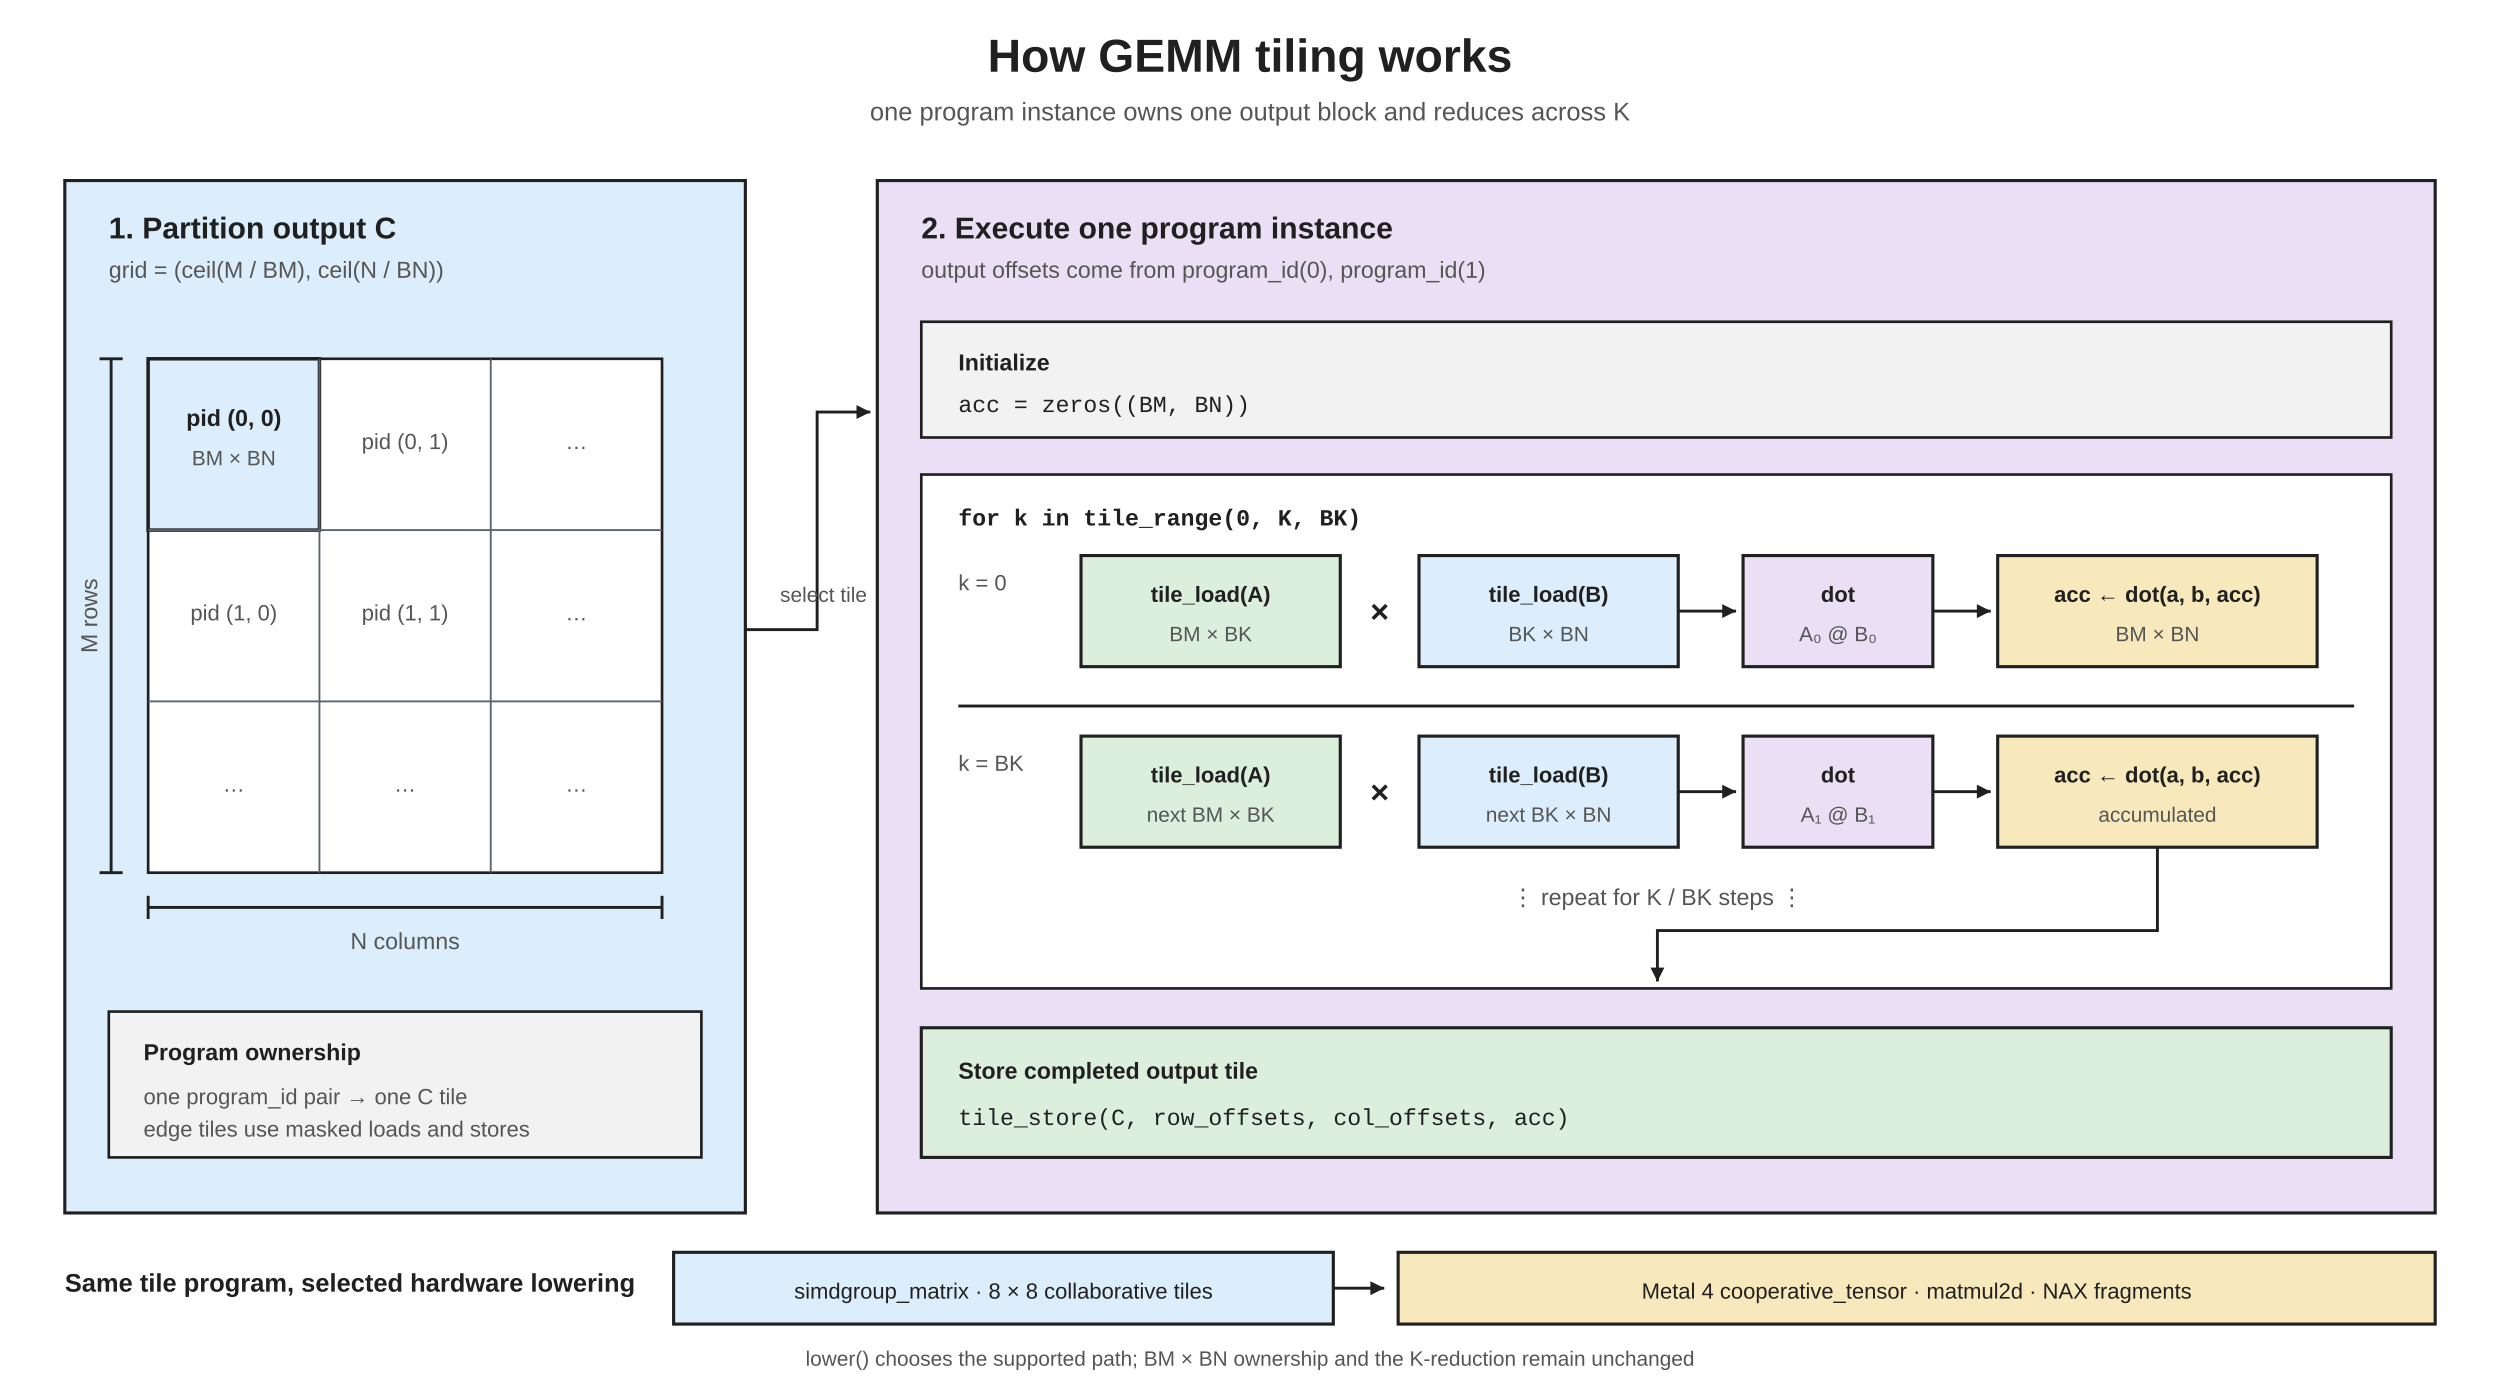
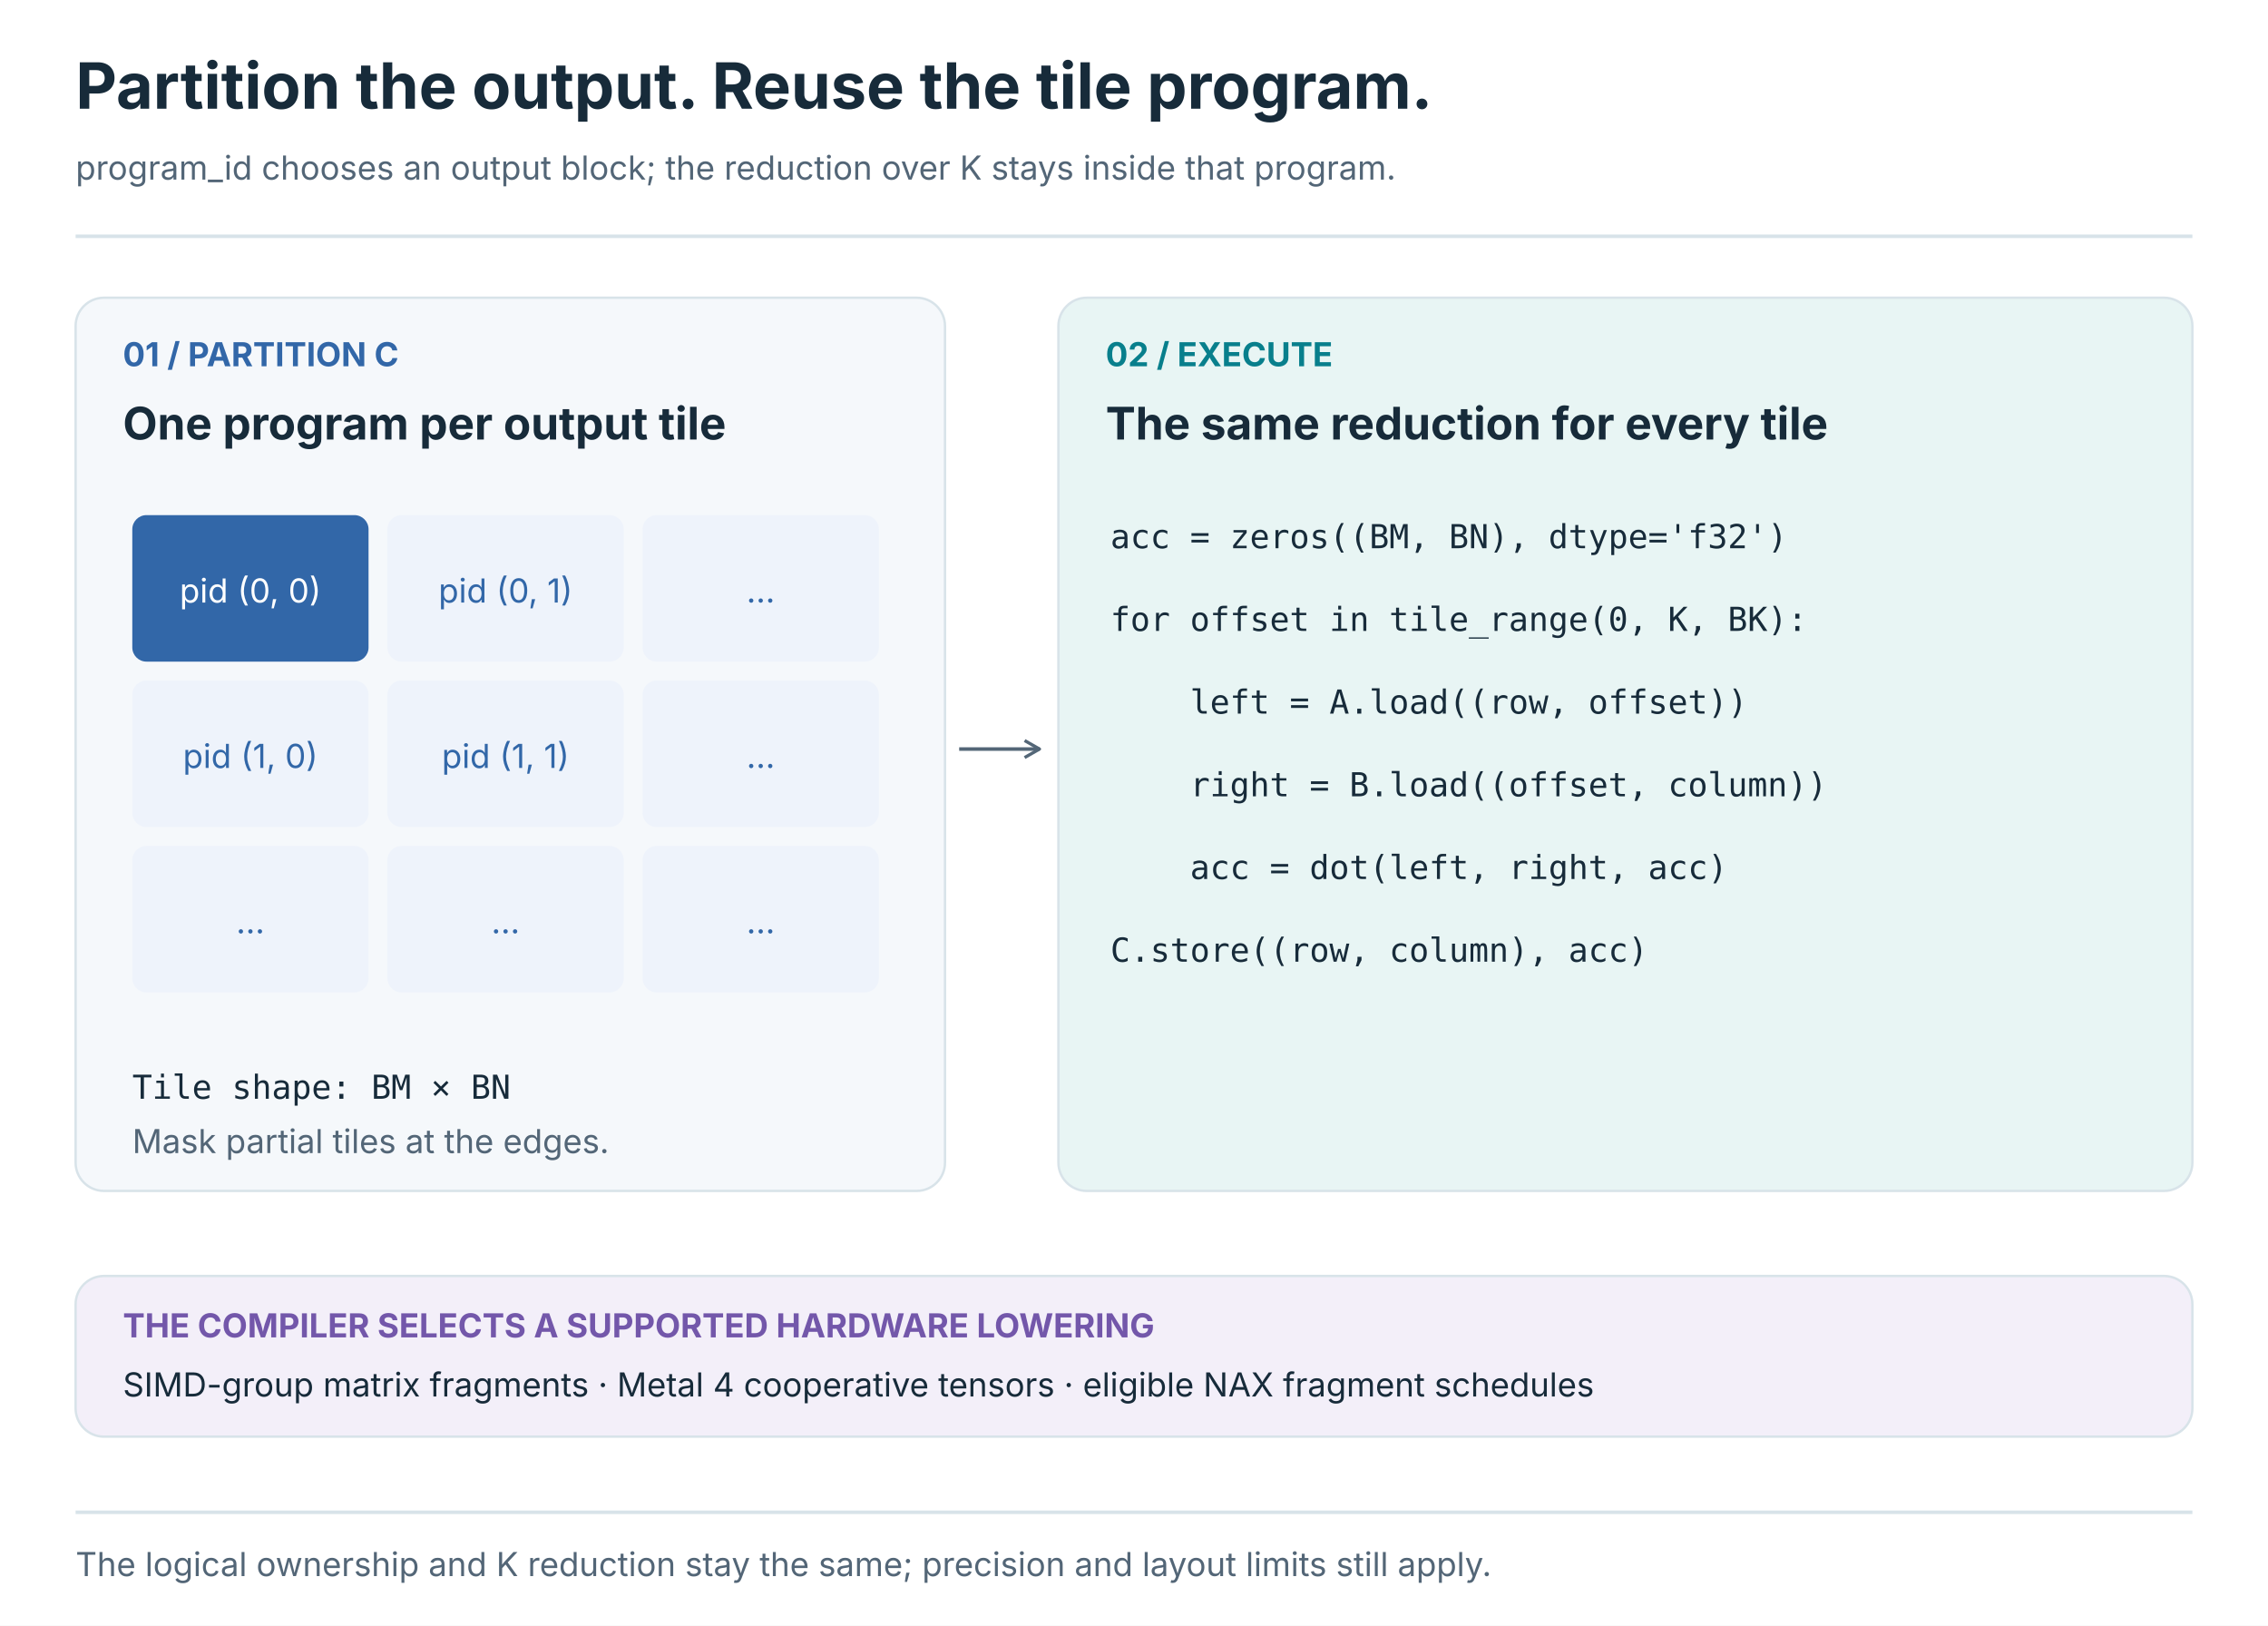
- <svg xmlns="http://www.w3.org/2000/svg" viewBox="0 0 1080 600" role="img" aria-labelledby="title description" font-family="Arial, Helvetica, sans-serif">
+ <svg xmlns="http://www.w3.org/2000/svg" viewBox="0 0 960 688" role="img" aria-labelledby="title description" font-family="Inter, DejaVu Sans, Arial, sans-serif">
  <defs>
-     <marker id="arrow" viewBox="0 0 10 10" refX="8" refY="5" markerWidth="6" markerHeight="6" orient="auto">
-       <path d="M 0 1 L 8 5 L 0 9 z" fill="#202020" />
+     <marker id="arrow" viewBox="0 0 10 10" refX="8" refY="5" markerWidth="6" markerHeight="6" orient="auto-start-reverse">
+       <path d="M1 1L8 5L1 9" fill="none" stroke="#536677" stroke-width="1.5" stroke-linejoin="round" />
    </marker>
-     <style>
-       .panel { stroke: #202020; stroke-width: 1.35; }
-       .box { fill: #ffffff; stroke: #202020; stroke-width: 1.15; }
-       .blue { fill: #dceefb; }
-       .violet { fill: #eadff5; }
-       .amber { fill: #f8e9bd; }
-       .green { fill: #dcefdc; }
-       .gray { fill: #f2f2f2; }
-       .ink { fill: #202020; }
-       .muted { fill: #555555; }
-       .line { fill: none; stroke: #202020; stroke-width: 1.25; }
-       .grid { fill: none; stroke: #59636e; stroke-width: 0.8; }
-       .mono { font-family: 'SFMono-Regular', Consolas, 'Liberation Mono', monospace; }
-     </style>
  </defs>
-   <rect width="1080" height="600" fill="#ffffff" />
-   <text x="540" y="31" text-anchor="middle" class="ink" font-size="20" font-weight="700">How GEMM tiling works</text>
-   <text x="540" y="52" text-anchor="middle" class="muted" font-size="11">one program instance owns one output block and reduces across K</text>
-   <rect x="28" y="78" width="294" height="446" class="panel blue" />
-   <text x="47" y="103" class="ink" font-size="13" font-weight="700">1. Partition output C</text>
-   <text x="47" y="120" class="muted" font-size="10">grid = (ceil(M / BM), ceil(N / BN))</text>
-   <rect x="64" y="155" width="222" height="222" class="box" />
-   <rect x="64" y="155" width="74" height="74" class="blue" stroke="#202020" stroke-width="1.5" />
-   <line x1="138" y1="155" x2="138" y2="377" class="grid" />
-   <line x1="212" y1="155" x2="212" y2="377" class="grid" />
-   <line x1="64" y1="229" x2="286" y2="229" class="grid" />
-   <line x1="64" y1="303" x2="286" y2="303" class="grid" />
-   <text x="101" y="184" text-anchor="middle" class="ink" font-size="10" font-weight="700">pid (0, 0)</text>
-   <text x="101" y="201" text-anchor="middle" class="muted" font-size="9">BM × BN</text>
-   <text x="175" y="194" text-anchor="middle" class="muted" font-size="9.5">pid (0, 1)</text>
-   <text x="249" y="194" text-anchor="middle" class="muted" font-size="9.5">…</text>
-   <text x="101" y="268" text-anchor="middle" class="muted" font-size="9.5">pid (1, 0)</text>
-   <text x="175" y="268" text-anchor="middle" class="muted" font-size="9.5">pid (1, 1)</text>
-   <text x="249" y="268" text-anchor="middle" class="muted" font-size="9.5">…</text>
-   <text x="101" y="342" text-anchor="middle" class="muted" font-size="9.5">…</text>
-   <text x="175" y="342" text-anchor="middle" class="muted" font-size="9.5">…</text>
-   <text x="249" y="342" text-anchor="middle" class="muted" font-size="9.5">…</text>
-   <line x1="64" y1="392" x2="286" y2="392" class="line" />
-   <line x1="64" y1="387" x2="64" y2="397" class="line" />
-   <line x1="286" y1="387" x2="286" y2="397" class="line" />
-   <text x="175" y="410" text-anchor="middle" class="muted" font-size="10">N columns</text>
-   <line x1="48" y1="155" x2="48" y2="377" class="line" />
-   <line x1="43" y1="155" x2="53" y2="155" class="line" />
-   <line x1="43" y1="377" x2="53" y2="377" class="line" />
-   <text x="42" y="266" text-anchor="middle" class="muted" font-size="10" transform="rotate(-90 42 266)">M rows</text>
-   <rect x="47" y="437" width="256" height="63" class="box gray" />
-   <text x="62" y="458" class="ink" font-size="10" font-weight="700">Program ownership</text>
-   <text x="62" y="477" class="muted" font-size="9.5">one program_id pair → one C tile</text>
-   <text x="62" y="491" class="muted" font-size="9.5">edge tiles use masked loads and stores</text>
-   <path d="M 322 272 H 353 V 178 H 376" class="line" marker-end="url(#arrow)" />
-   <text x="337" y="260" class="muted" font-size="9">select tile</text>
-   <rect x="379" y="78" width="673" height="446" class="panel violet" />
-   <text x="398" y="103" class="ink" font-size="13" font-weight="700">2. Execute one program instance</text>
-   <text x="398" y="120" class="muted" font-size="10">output offsets come from program_id(0), program_id(1)</text>
-   <rect x="398" y="139" width="635" height="50" class="box gray" />
-   <text x="414" y="160" class="ink" font-size="10" font-weight="700">Initialize</text>
-   <text x="414" y="178" class="ink mono" font-size="10">acc = zeros((BM, BN))</text>
-   <rect x="398" y="205" width="635" height="222" class="box" />
-   <text x="414" y="227" class="ink mono" font-size="10" font-weight="700">for k in tile_range(0, K, BK)</text>
-   <text x="414" y="255" class="muted" font-size="9.5">k = 0</text>
-   <rect x="467" y="240" width="112" height="48" class="panel green" />
-   <text x="523" y="260" text-anchor="middle" class="ink" font-size="9.5" font-weight="700">tile_load(A)</text>
-   <text x="523" y="277" text-anchor="middle" class="muted" font-size="9">BM × BK</text>
-   <text x="596" y="269" text-anchor="middle" class="ink" font-size="14" font-weight="700">×</text>
-   <rect x="613" y="240" width="112" height="48" class="panel blue" />
-   <text x="669" y="260" text-anchor="middle" class="ink" font-size="9.5" font-weight="700">tile_load(B)</text>
-   <text x="669" y="277" text-anchor="middle" class="muted" font-size="9">BK × BN</text>
-   <line x1="725" y1="264" x2="750" y2="264" class="line" marker-end="url(#arrow)" />
-   <rect x="753" y="240" width="82" height="48" class="panel violet" />
-   <text x="794" y="260" text-anchor="middle" class="ink" font-size="9.5" font-weight="700">dot</text>
-   <text x="794" y="277" text-anchor="middle" class="muted" font-size="9">A₀ @ B₀</text>
-   <line x1="835" y1="264" x2="860" y2="264" class="line" marker-end="url(#arrow)" />
-   <rect x="863" y="240" width="138" height="48" class="panel amber" />
-   <text x="932" y="260" text-anchor="middle" class="ink" font-size="9.5" font-weight="700">acc ← dot(a, b, acc)</text>
-   <text x="932" y="277" text-anchor="middle" class="muted" font-size="9">BM × BN</text>
-   <line x1="414" y1="305" x2="1017" y2="305" class="line" stroke-width="0.75" />
-   <text x="414" y="333" class="muted" font-size="9.5">k = BK</text>
-   <rect x="467" y="318" width="112" height="48" class="panel green" />
-   <text x="523" y="338" text-anchor="middle" class="ink" font-size="9.5" font-weight="700">tile_load(A)</text>
-   <text x="523" y="355" text-anchor="middle" class="muted" font-size="9">next BM × BK</text>
-   <text x="596" y="347" text-anchor="middle" class="ink" font-size="14" font-weight="700">×</text>
-   <rect x="613" y="318" width="112" height="48" class="panel blue" />
-   <text x="669" y="338" text-anchor="middle" class="ink" font-size="9.5" font-weight="700">tile_load(B)</text>
-   <text x="669" y="355" text-anchor="middle" class="muted" font-size="9">next BK × BN</text>
-   <line x1="725" y1="342" x2="750" y2="342" class="line" marker-end="url(#arrow)" />
-   <rect x="753" y="318" width="82" height="48" class="panel violet" />
-   <text x="794" y="338" text-anchor="middle" class="ink" font-size="9.5" font-weight="700">dot</text>
-   <text x="794" y="355" text-anchor="middle" class="muted" font-size="9">A₁ @ B₁</text>
-   <line x1="835" y1="342" x2="860" y2="342" class="line" marker-end="url(#arrow)" />
-   <rect x="863" y="318" width="138" height="48" class="panel amber" />
-   <text x="932" y="338" text-anchor="middle" class="ink" font-size="9.5" font-weight="700">acc ← dot(a, b, acc)</text>
-   <text x="932" y="355" text-anchor="middle" class="muted" font-size="9">accumulated</text>
-   <text x="716" y="391" text-anchor="middle" class="muted" font-size="10">⋮  repeat for K / BK steps  ⋮</text>
-   <path d="M 932 366 V 402 H 716 V 424" class="line" marker-end="url(#arrow)" />
-   <rect x="398" y="444" width="635" height="56" class="panel green" />
-   <text x="414" y="466" class="ink" font-size="10" font-weight="700">Store completed output tile</text>
-   <text x="414" y="486" class="ink mono" font-size="10">tile_store(C, row_offsets, col_offsets, acc)</text>
-   <text x="28" y="558" class="ink" font-size="11" font-weight="700">Same tile program, selected hardware lowering</text>
-   <rect x="291" y="541" width="285" height="31" class="panel blue" />
-   <rect x="604" y="541" width="448" height="31" class="panel amber" />
-   <text x="433.5" y="561" text-anchor="middle" class="ink" font-size="9.5">simdgroup_matrix · 8 × 8 collaborative tiles</text>
-   <text x="828" y="561" text-anchor="middle" class="ink" font-size="9.5">Metal 4 cooperative_tensor · matmul2d · NAX fragments</text>
-   <line x1="576" y1="556.5" x2="598" y2="556.5" class="line" marker-end="url(#arrow)" />
-   <text x="540" y="590" text-anchor="middle" class="muted" font-size="9">lower() chooses the supported path; BM × BN ownership and the K-reduction remain unchanged</text>
+   <rect x="0" y="0" width="960" height="688" rx="0" fill="#ffffff" stroke="none" stroke-width="1" />
+   <text x="32" y="46" font-size="27" font-weight="650" fill="#172b3a" text-anchor="start">Partition the output. Reuse the tile program.</text>
+   <text x="32" y="76" font-size="14" font-weight="400" fill="#536677" text-anchor="start">program_id chooses an output block; the reduction over K stays inside that program.</text>
+   <line x1="32" y1="100" x2="928" y2="100" stroke="#d8e3e9" stroke-width="1.5" />
+   <rect x="32" y="126" width="368" height="378" rx="12" fill="#f5f8fb" stroke="#d8e3e9" stroke-width="1" />
+   <text x="52" y="155" font-size="14" font-weight="650" fill="#3267a8" text-anchor="start">01 / PARTITION C</text>
+   <text x="52" y="186" font-size="19" font-weight="650" fill="#172b3a" text-anchor="start">One program per output tile</text>
+   <rect x="56" y="218" width="100" height="62" rx="6" fill="#3267a8" stroke="none" stroke-width="1" />
+   <text x="106" y="255" font-size="14" font-weight="400" fill="#ffffff" text-anchor="middle">pid (0, 0)</text>
+   <rect x="164" y="218" width="100" height="62" rx="6" fill="#eef3fb" stroke="none" stroke-width="1" />
+   <text x="214" y="255" font-size="14" font-weight="400" fill="#3267a8" text-anchor="middle">pid (0, 1)</text>
+   <rect x="272" y="218" width="100" height="62" rx="6" fill="#eef3fb" stroke="none" stroke-width="1" />
+   <text x="322" y="255" font-size="14" font-weight="400" fill="#3267a8" text-anchor="middle">…</text>
+   <rect x="56" y="288" width="100" height="62" rx="6" fill="#eef3fb" stroke="none" stroke-width="1" />
+   <text x="106" y="325" font-size="14" font-weight="400" fill="#3267a8" text-anchor="middle">pid (1, 0)</text>
+   <rect x="164" y="288" width="100" height="62" rx="6" fill="#eef3fb" stroke="none" stroke-width="1" />
+   <text x="214" y="325" font-size="14" font-weight="400" fill="#3267a8" text-anchor="middle">pid (1, 1)</text>
+   <rect x="272" y="288" width="100" height="62" rx="6" fill="#eef3fb" stroke="none" stroke-width="1" />
+   <text x="322" y="325" font-size="14" font-weight="400" fill="#3267a8" text-anchor="middle">…</text>
+   <rect x="56" y="358" width="100" height="62" rx="6" fill="#eef3fb" stroke="none" stroke-width="1" />
+   <text x="106" y="395" font-size="14" font-weight="400" fill="#3267a8" text-anchor="middle">…</text>
+   <rect x="164" y="358" width="100" height="62" rx="6" fill="#eef3fb" stroke="none" stroke-width="1" />
+   <text x="214" y="395" font-size="14" font-weight="400" fill="#3267a8" text-anchor="middle">…</text>
+   <rect x="272" y="358" width="100" height="62" rx="6" fill="#eef3fb" stroke="none" stroke-width="1" />
+   <text x="322" y="395" font-size="14" font-weight="400" fill="#3267a8" text-anchor="middle">…</text>
+   <text x="56" y="465" font-size="14" font-weight="400" fill="#172b3a" text-anchor="start" font-family="DejaVu Sans Mono, SFMono-Regular, Consolas, monospace" xml:space="preserve">Tile shape: BM × BN</text>
+   <text x="56" y="488" font-size="14" font-weight="400" fill="#536677" text-anchor="start">Mask partial tiles at the edges.</text>
+   <rect x="448" y="126" width="480" height="378" rx="12" fill="#e8f5f4" stroke="#d8e3e9" stroke-width="1" />
+   <text x="468" y="155" font-size="14" font-weight="650" fill="#087f8c" text-anchor="start">02 / EXECUTE</text>
+   <text x="468" y="186" font-size="19" font-weight="650" fill="#172b3a" text-anchor="start">The same reduction for every tile</text>
+   <text x="470" y="232" font-size="14" font-weight="400" fill="#172b3a" text-anchor="start" font-family="DejaVu Sans Mono, SFMono-Regular, Consolas, monospace" xml:space="preserve">acc = zeros((BM, BN), dtype='f32')</text>
+   <text x="470" y="267" font-size="14" font-weight="400" fill="#172b3a" text-anchor="start" font-family="DejaVu Sans Mono, SFMono-Regular, Consolas, monospace" xml:space="preserve">for offset in tile_range(0, K, BK):</text>
+   <text x="470" y="302" font-size="14" font-weight="400" fill="#172b3a" text-anchor="start" font-family="DejaVu Sans Mono, SFMono-Regular, Consolas, monospace" xml:space="preserve">    left = A.load((row, offset))</text>
+   <text x="470" y="337" font-size="14" font-weight="400" fill="#172b3a" text-anchor="start" font-family="DejaVu Sans Mono, SFMono-Regular, Consolas, monospace" xml:space="preserve">    right = B.load((offset, column))</text>
+   <text x="470" y="372" font-size="14" font-weight="400" fill="#172b3a" text-anchor="start" font-family="DejaVu Sans Mono, SFMono-Regular, Consolas, monospace" xml:space="preserve">    acc = dot(left, right, acc)</text>
+   <text x="470" y="407" font-size="14" font-weight="400" fill="#172b3a" text-anchor="start" font-family="DejaVu Sans Mono, SFMono-Regular, Consolas, monospace" xml:space="preserve">C.store((row, column), acc)</text>
+   <line x1="406" y1="317" x2="440" y2="317" stroke="#536677" stroke-width="1.5" marker-end="url(#arrow)" />
+   <rect x="32" y="540" width="896" height="68" rx="12" fill="#f3eff9" stroke="#d8e3e9" stroke-width="1" />
+   <text x="52" y="566" font-size="14" font-weight="650" fill="#7357aa" text-anchor="start">THE COMPILER SELECTS A SUPPORTED HARDWARE LOWERING</text>
+   <text x="52" y="591" font-size="14" font-weight="400" fill="#172b3a" text-anchor="start">SIMD-group matrix fragments · Metal 4 cooperative tensors · eligible NAX fragment schedules</text>
+   <line x1="32" y1="640" x2="928" y2="640" stroke="#d8e3e9" stroke-width="1.5" />
+   <text x="32" y="667" font-size="14" font-weight="400" fill="#536677" text-anchor="start">The logical ownership and K reduction stay the same; precision and layout limits still apply.</text>
</svg>
